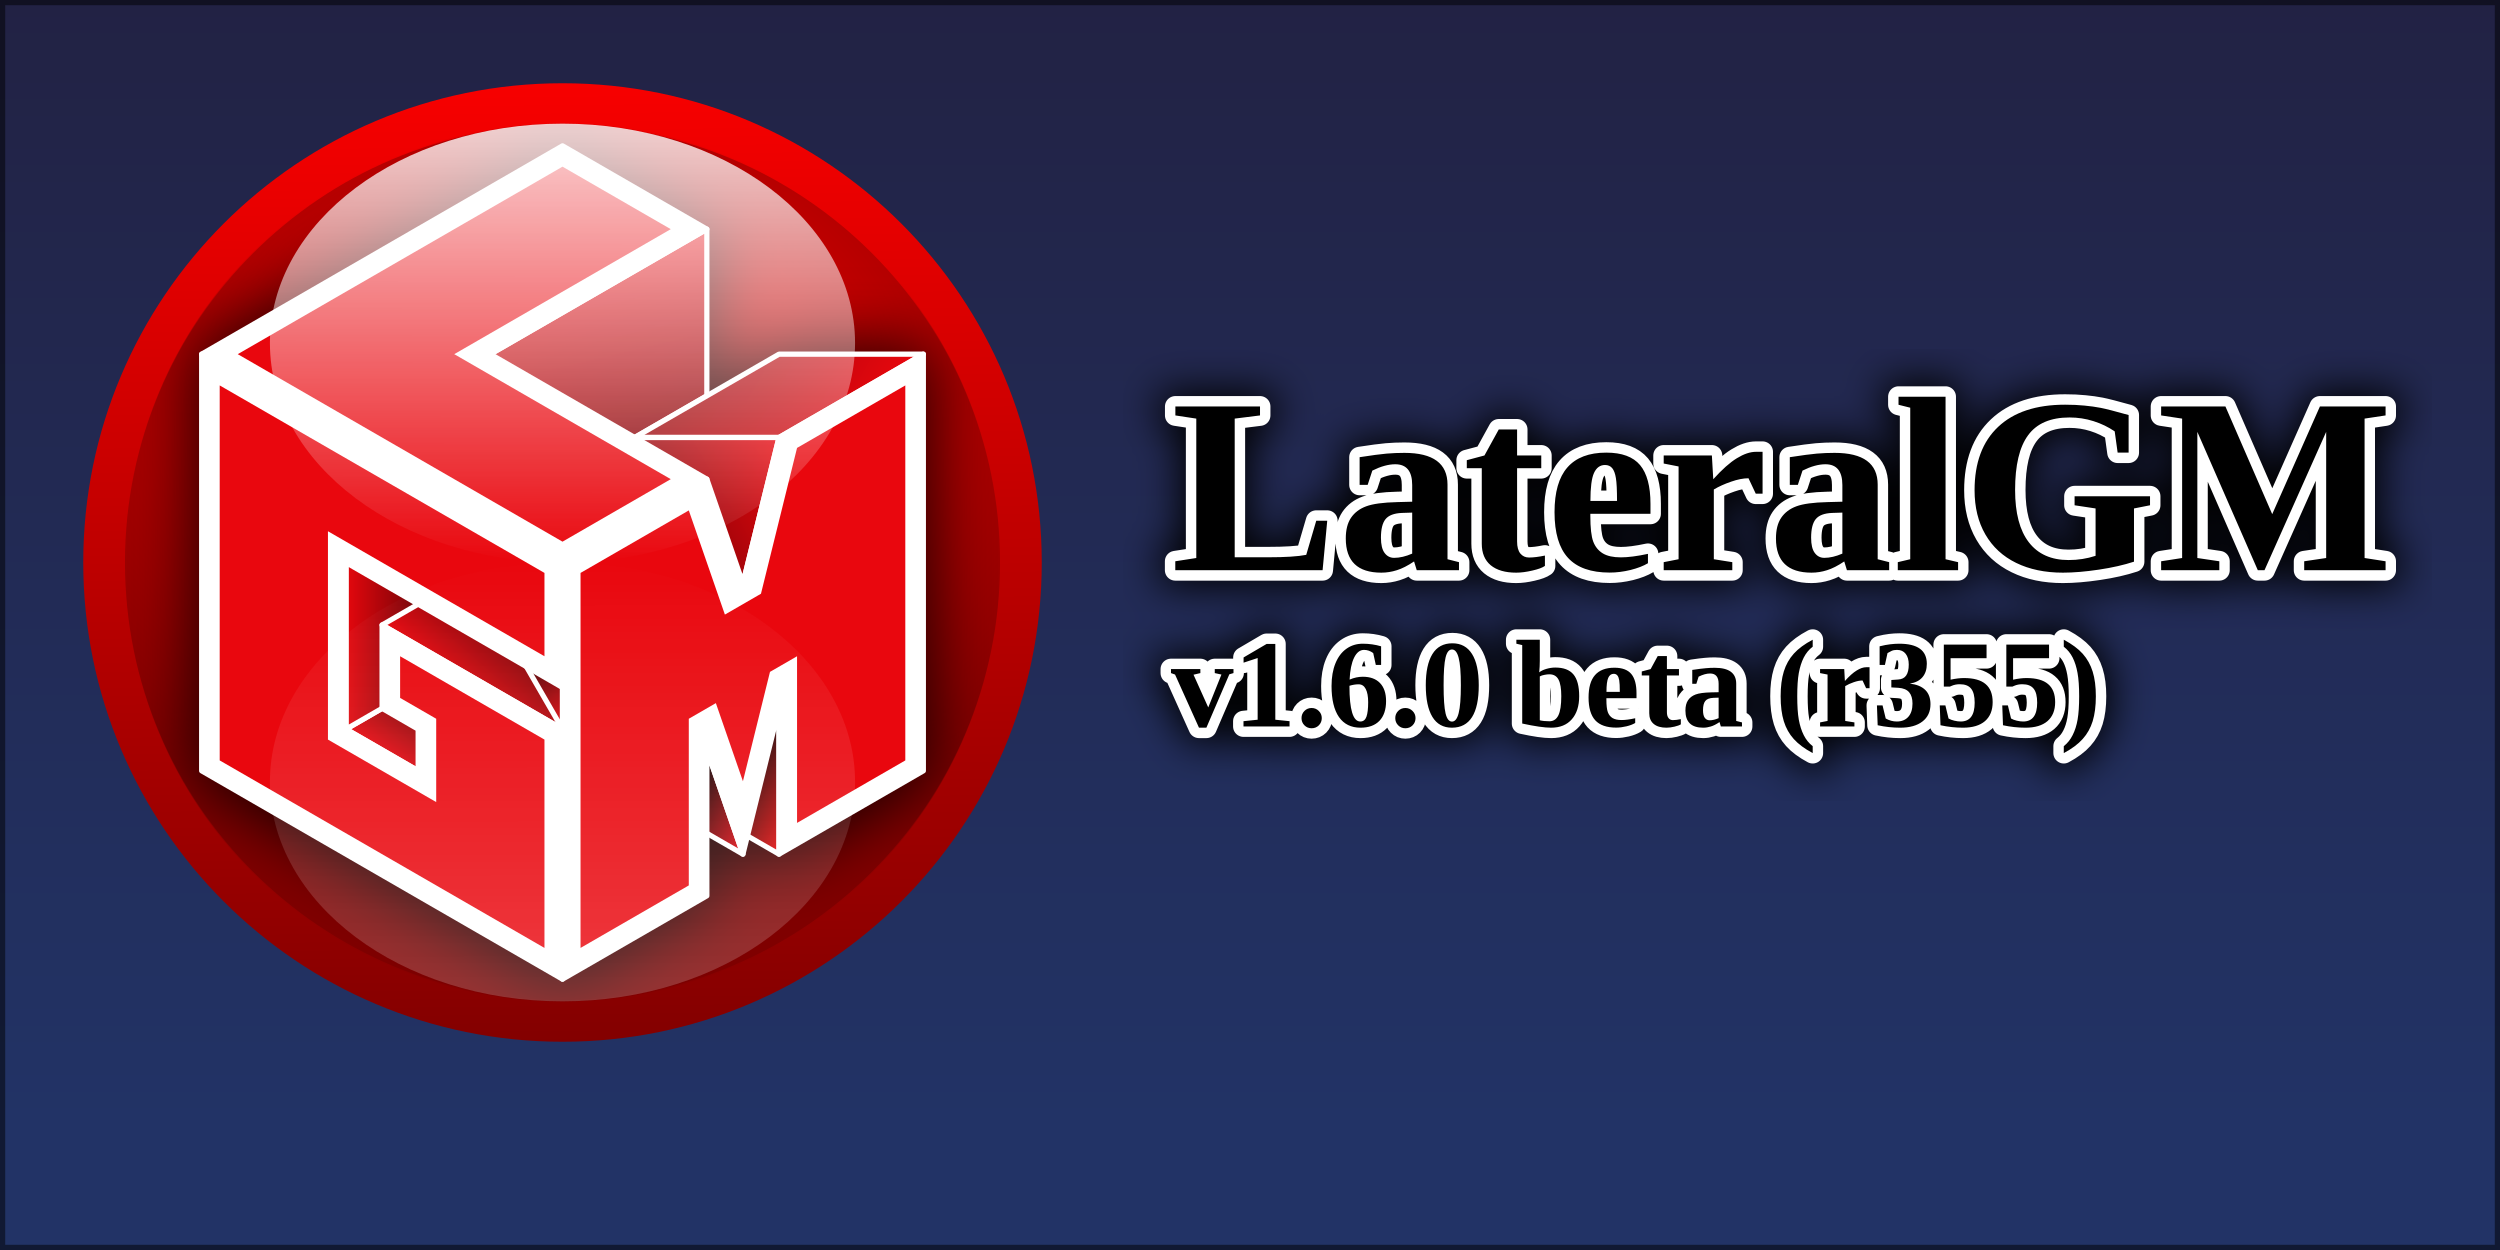
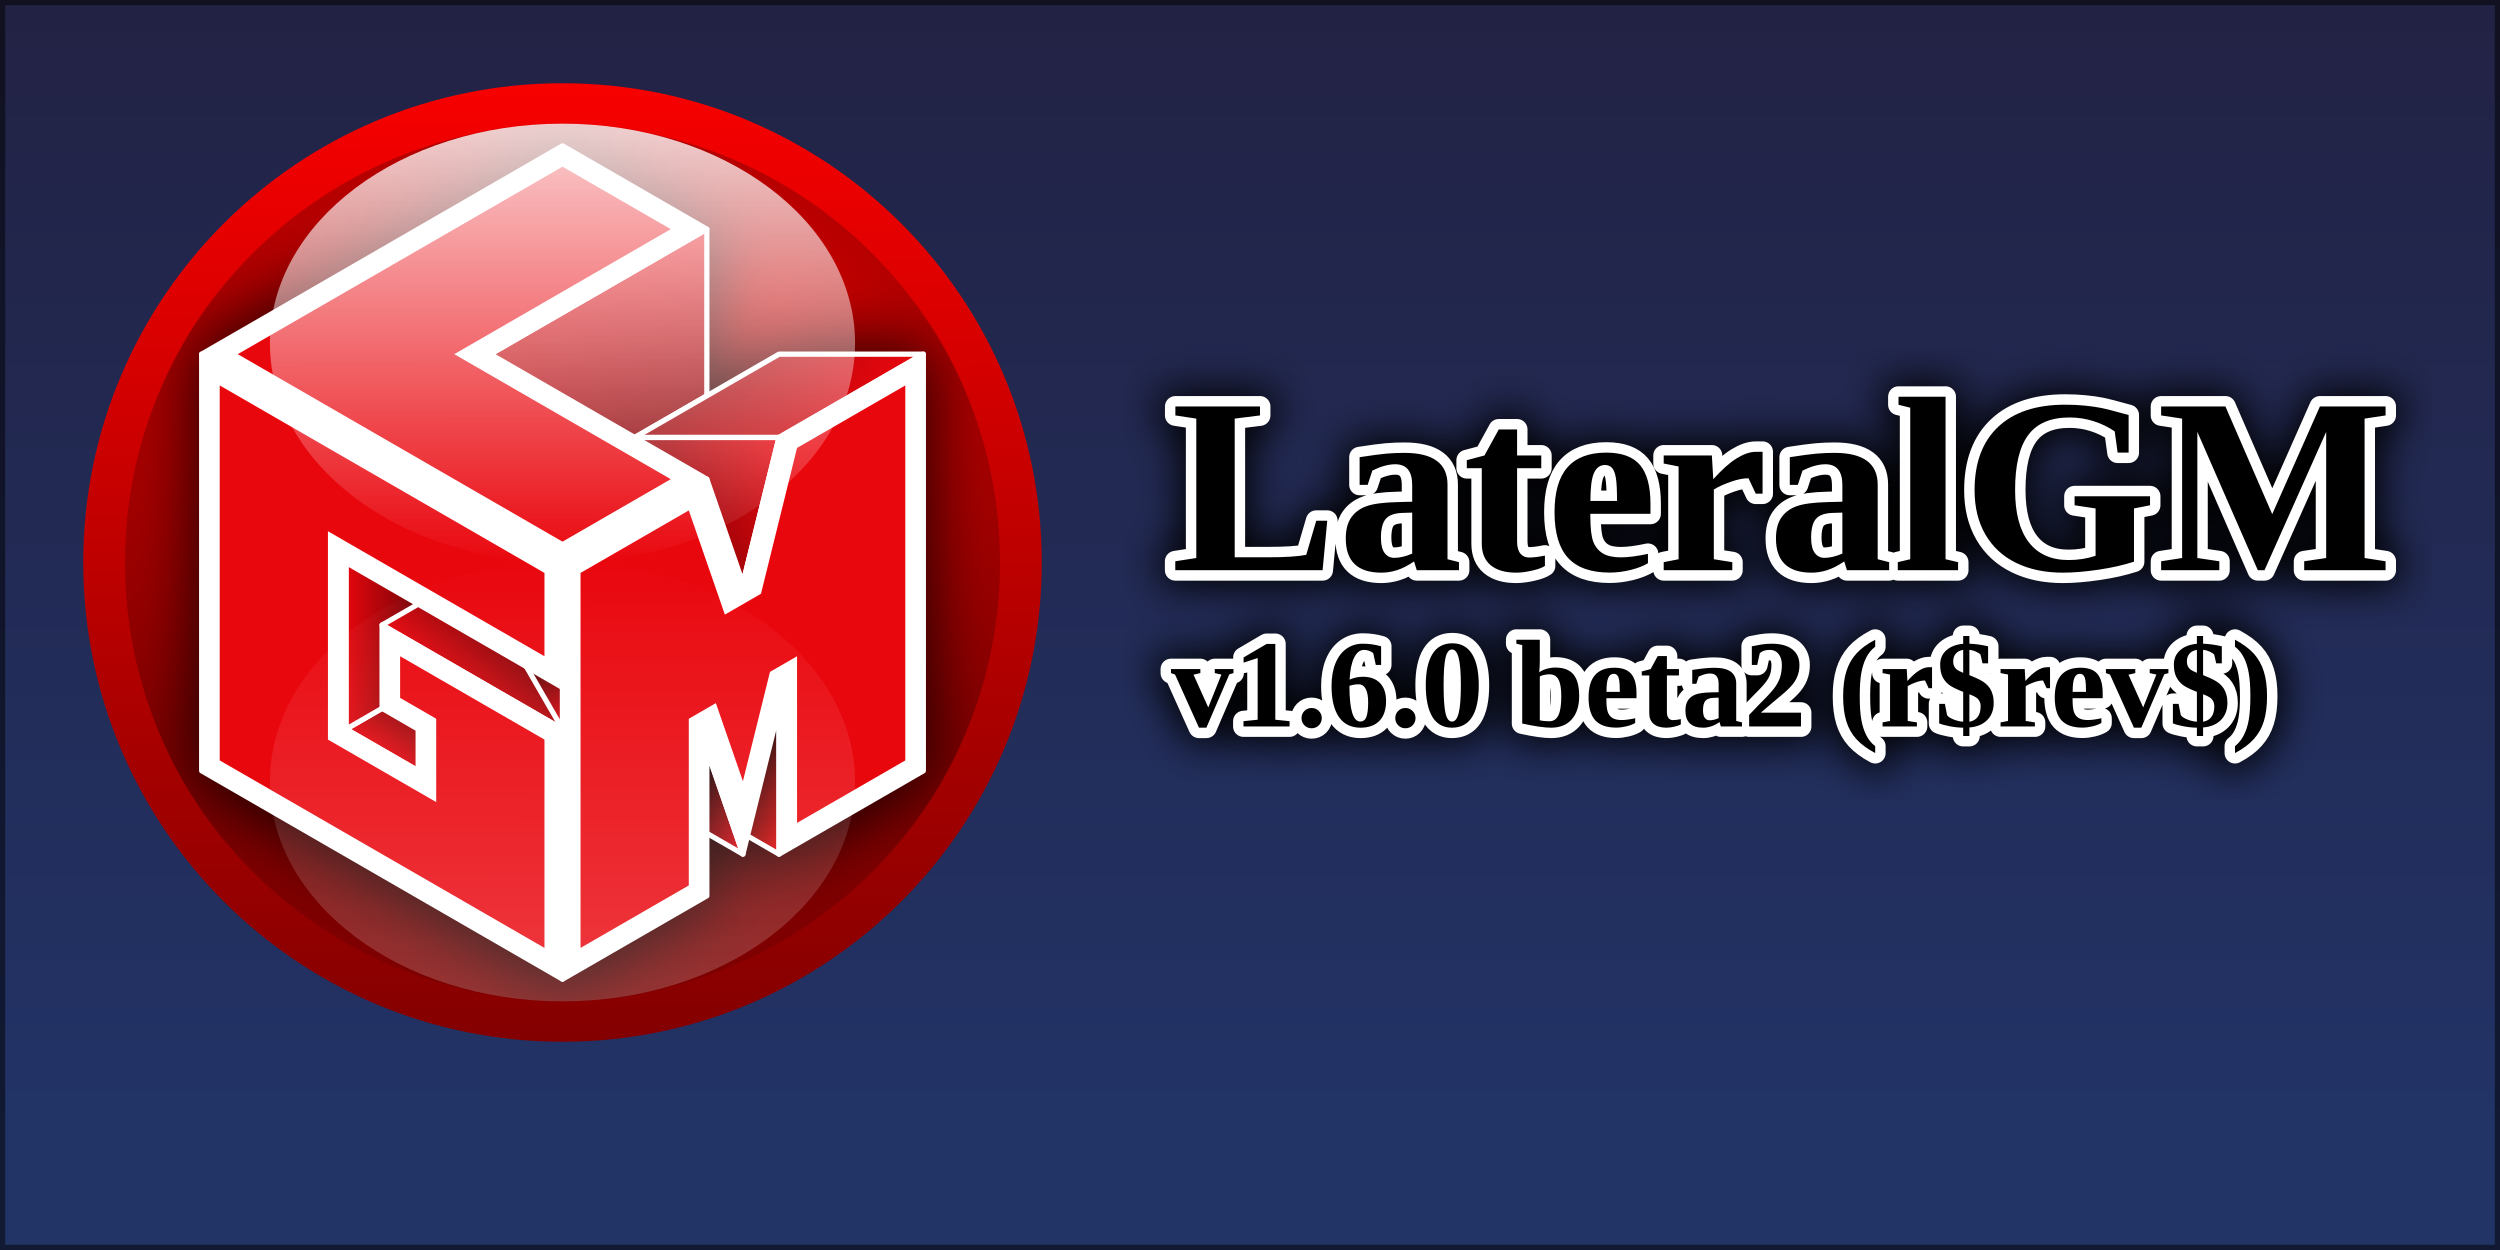
<svg xmlns="http://www.w3.org/2000/svg" xmlns:xlink="http://www.w3.org/1999/xlink" width="480" height="240" id="svg7448" version="1.0">
  <defs id="defs7450">
    <filter id="filterLogo" x="-0.103" y="-0.09" width="1.206" height="1.179">
      <feGaussianBlur id="feGaussianBlur4407" stdDeviation="6.131" />
    </filter>
    <filter id="filterShadow" x="-0.039" y="-0.133" width="1.077" height="1.266">
      <feGaussianBlur id="feGaussianBlur3515" stdDeviation="3.859" />
    </filter>
    <clipPath id="clipPath4448" clipPathUnits="userSpaceOnUse">
      <path transform="matrix(0.9150457,0,0,0.9230769,-8.584322,-3.982766)" d="M 183.597,91 A 91.799,91 0 1 1 0,91 A 91.799,91 0 1 1 183.597,91 z" id="path4450" style="opacity:1;fill:#ffffff;fill-opacity:1;fill-rule:evenodd;stroke:none;stroke-width:8;stroke-linecap:butt;stroke-linejoin:bevel;marker:none;marker-start:none;marker-mid:none;marker-end:none;stroke-miterlimit:4;stroke-dasharray:none;stroke-dashoffset:0;stroke-opacity:0.502;visibility:visible;display:inline;overflow:visible;enable-background:accumulate" />
    </clipPath>
    <linearGradient id="linearGradient21112">
      <stop style="stop-color:#ff0000;stop-opacity:1;" offset="0" id="stop21114" />
      <stop style="stop-color:#800000;stop-opacity:1;" offset="1" id="stop21116" />
    </linearGradient>
    <linearGradient id="linearGradient17174">
      <stop id="stop17176" offset="0" style="stop-color:#ffffff;stop-opacity:1;" />
      <stop id="stop17178" offset="1" style="stop-color:#ffffff;stop-opacity:0;" />
    </linearGradient>
    <linearGradient id="linearGradient7309">
      <stop id="stop7311" offset="0" style="stop-color:#e90707;stop-opacity:1;" />
      <stop id="stop7313" offset="1" style="stop-color:#000000;stop-opacity:1;" />
    </linearGradient>
    <linearGradient id="linearGradient7285">
      <stop id="stop7287" offset="0" style="stop-color:#e9070e;stop-opacity:1;" />
      <stop id="stop7289" offset="1" style="stop-color:#000000;stop-opacity:1;" />
    </linearGradient>
    <linearGradient gradientTransform="scale(1.018853,1)" gradientUnits="userSpaceOnUse" y2="0" x2="227.707" y1="216" x1="227.707" id="linearGradient8021-90-270-801" xlink:href="#linearGradient8173-598-381-553" />
    <linearGradient id="linearGradient8173-598-381-553">
      <stop style="stop-color:#223366;stop-opacity:1" offset="0" id="stop5619" />
      <stop style="stop-color:#222244;stop-opacity:1" offset="1" id="stop5621" />
    </linearGradient>
    <radialGradient xlink:href="#linearGradient21112" id="radialGradient5982" gradientUnits="userSpaceOnUse" gradientTransform="matrix(1.391423,6.3074904e-3,-4.7606374e-3,1.05019,-1.940521,-0.2065095)" cx="5" cy="3.486" fx="5" fy="3.486" r="4" />
    <linearGradient xlink:href="#linearGradient21112" id="linearGradient5984" gradientUnits="userSpaceOnUse" x1="5.369" y1="0.147" x2="5.463" y2="9.5" />
    <linearGradient xlink:href="#linearGradient7285" id="linearGradient5986" gradientUnits="userSpaceOnUse" gradientTransform="translate(-7.722735,-143.9828)" x1="41.557" y1="256" x2="55.413" y2="236" />
    <linearGradient xlink:href="#linearGradient7285" id="linearGradient5988" gradientUnits="userSpaceOnUse" gradientTransform="translate(-7.722735,-143.9828)" x1="41.069" y1="232" x2="69.782" y2="232" />
    <linearGradient xlink:href="#linearGradient7285" id="linearGradient5990" gradientUnits="userSpaceOnUse" gradientTransform="translate(-7.722735,-143.9828)" x1="48.485" y1="236" x2="69.269" y2="212" />
    <linearGradient xlink:href="#linearGradient7285" id="linearGradient5992" gradientUnits="userSpaceOnUse" gradientTransform="translate(-7.722735,-143.9828)" x1="83.126" y1="256" x2="72.733" y2="238" />
    <linearGradient xlink:href="#linearGradient7285" id="linearGradient5994" gradientUnits="userSpaceOnUse" gradientTransform="translate(-7.722735,-143.9828)" x1="110.839" y1="160" x2="131.623" y2="248" />
    <linearGradient xlink:href="#linearGradient7285" id="linearGradient5996" gradientUnits="userSpaceOnUse" gradientTransform="translate(-7.722735,-143.9828)" x1="152.408" y1="184" x2="51.949" y2="126" />
    <linearGradient xlink:href="#linearGradient7309" id="linearGradient5998" gradientUnits="userSpaceOnUse" gradientTransform="translate(-7.722735,-143.9828)" x1="124.695" y1="280" x2="110.839" y2="272" />
    <linearGradient xlink:href="#linearGradient7285" id="linearGradient6000" gradientUnits="userSpaceOnUse" gradientTransform="translate(-7.722735,-143.9828)" x1="124.695" y1="200" x2="65.805" y2="234" />
    <linearGradient xlink:href="#linearGradient7285" id="linearGradient6002" gradientUnits="userSpaceOnUse" gradientTransform="translate(-7.722735,-143.9828)" x1="117.767" y1="280" x2="103.91" y2="272" />
    <linearGradient xlink:href="#linearGradient17174" id="linearGradient6004" gradientUnits="userSpaceOnUse" x1="7.001" y1="3.059" x2="7" y2="6" />
    <linearGradient xlink:href="#linearGradient17174" id="linearGradient6012" gradientUnits="userSpaceOnUse" x1="7.001" y1="3.059" x2="7" y2="6" />
  </defs>
  <g style="display:inline" id="layer1">
    <rect y="0" x="0" height="240" width="480" id="rectBackgroundGradient" style="opacity:1;fill:url(#linearGradient8021-90-270-801);fill-opacity:1;fill-rule:evenodd;stroke:none;stroke-width:2;stroke-linecap:butt;stroke-linejoin:bevel;marker:none;marker-start:none;marker-mid:none;marker-end:none;stroke-miterlimit:4;stroke-dasharray:none;stroke-dashoffset:0;stroke-opacity:0.502;visibility:visible;display:inline;overflow:visible;enable-background:accumulate" />
    <rect y="0.5" x="0.5" height="239" width="479" id="rectBackgroundBorder" style="opacity:0.5;fill:none;fill-opacity:1;fill-rule:evenodd;stroke:#000000;stroke-width:1;stroke-linecap:butt;stroke-linejoin:miter;marker:none;marker-start:none;marker-mid:none;marker-end:none;stroke-miterlimit:4;stroke-dasharray:none;stroke-dashoffset:0;stroke-opacity:1;visibility:visible;display:inline;overflow:visible;enable-background:accumulate" />
    <g id="gLogo" transform="translate(-81,170)">
      <path style="fill:url(#radialGradient5982);fill-opacity:1;fill-rule:nonzero;stroke:url(#linearGradient5984);stroke-width:0.372;stroke-linecap:round;stroke-linejoin:round;stroke-miterlimit:4;stroke-dasharray:none;stroke-dashoffset:0;stroke-opacity:1" id="path5917" d="M 9.087,5 A 4.087,4.087 0 1 1 0.913,5 A 4.087,4.087 0 1 1 9.087,5 z" transform="matrix(21.53431,0,0,21.53431,81.32846,-169.6715)" />
      <g transform="translate(113.5843,-142.0172)" id="gIcon">
        <path clip-path="url(#clipPath4448)" id="path5921" d="M 75.402,0.017 L 6.121,40.017 L 6.121,120.017 L 75.402,160.017 L 103.121,144.017 L 103.121,132.017 L 110.059,136.017 L 110.934,132.517 L 116.996,136.017 L 144.684,120.017 L 144.684,40.017 L 116.996,40.017 L 103.121,48.017 L 103.121,16.017 L 75.402,0.017 z" style="opacity:0.8;fill:#000000;fill-opacity:1;fill-rule:evenodd;stroke:#000000;stroke-width:4;stroke-linecap:butt;stroke-linejoin:bevel;marker:none;marker-start:none;marker-mid:none;marker-end:none;stroke-miterlimit:4;stroke-dasharray:none;stroke-dashoffset:0;stroke-opacity:1;visibility:visible;display:inline;overflow:visible;filter:url(#filterLogo);enable-background:accumulate" />
        <path id="path5923" d="M 47.703,120.017 L 75.416,104.017 L 61.559,96.017 L 33.846,112.017 L 47.703,120.017 z" style="fill:url(#linearGradient5986);fill-opacity:1;fill-rule:evenodd;stroke:#ffffff;stroke-width:1px;stroke-linecap:butt;stroke-linejoin:round;marker:none;marker-start:none;marker-mid:none;marker-end:none;stroke-miterlimit:4;stroke-dasharray:none;stroke-dashoffset:0;stroke-opacity:1;visibility:visible;display:inline;overflow:visible;enable-background:accumulate" />
        <path id="path5925" d="M 33.846,112.017 L 33.846,80.017 L 61.559,64.017 L 61.559,96.017 L 33.846,112.017 z" style="fill:url(#linearGradient5988);fill-opacity:1;fill-rule:evenodd;stroke:#ffffff;stroke-width:1px;stroke-linecap:butt;stroke-linejoin:round;marker:none;marker-start:none;marker-mid:none;marker-end:none;stroke-miterlimit:4;stroke-dasharray:none;stroke-dashoffset:0;stroke-opacity:1;visibility:visible;display:inline;overflow:visible;enable-background:accumulate" />
        <path id="path5927" d="M 40.775,92.017 L 68.487,76.017 L 103.129,96.017 L 75.416,112.017 L 40.775,92.017 z" style="fill:url(#linearGradient5990);fill-opacity:1;fill-rule:evenodd;stroke:#ffffff;stroke-width:1px;stroke-linecap:butt;stroke-linejoin:round;marker:none;marker-start:none;marker-mid:none;marker-end:none;stroke-miterlimit:4;stroke-dasharray:none;stroke-dashoffset:0;stroke-opacity:1;visibility:visible;display:inline;overflow:visible;enable-background:accumulate" />
        <path id="path5929" d="M 75.416,112.017 L 61.559,88.017 L 61.559,80.017 L 75.416,104.017 L 75.416,112.017 z" style="fill:url(#linearGradient5992);fill-opacity:1;fill-rule:evenodd;stroke:#ffffff;stroke-width:1px;stroke-linecap:butt;stroke-linejoin:round;marker:none;marker-start:none;marker-mid:none;marker-end:none;stroke-miterlimit:4;stroke-dasharray:none;stroke-dashoffset:0;stroke-opacity:1;visibility:visible;display:inline;overflow:visible;enable-background:accumulate" />
        <path id="path5931" d="M 6.134,40.017 L 6.134,120.017 L 75.416,160.017 L 75.416,112.017 L 40.775,92.017 L 40.775,108.017 L 47.703,112.017 L 47.703,120.017 L 33.846,112.017 L 33.846,80.017 L 75.416,104.017 L 75.416,80.017 L 6.134,40.017 z" style="fill:#ffffff;fill-opacity:1;fill-rule:evenodd;stroke:#ffffff;stroke-width:1px;stroke-linecap:butt;stroke-linejoin:round;stroke-opacity:1" />
        <path id="path5933" d="M 61.559,40.017 L 61.559,72.017 L 103.129,48.017 L 103.129,16.017 L 61.559,40.017 z" style="fill:url(#linearGradient5994);fill-opacity:1;fill-rule:evenodd;stroke:#ffffff;stroke-width:1px;stroke-linecap:butt;stroke-linejoin:round;marker:none;marker-start:none;marker-mid:none;marker-end:none;stroke-miterlimit:4;stroke-dasharray:none;stroke-dashoffset:0;stroke-opacity:1;visibility:visible;display:inline;overflow:visible;enable-background:accumulate" />
        <path id="path5935" d="M 144.698,40.017 L 116.985,40.017 L 89.272,56.017 L 116.985,56.017 L 144.698,40.017 z" style="fill:url(#linearGradient5996);fill-opacity:1;fill-rule:evenodd;stroke:#ffffff;stroke-width:1px;stroke-linecap:butt;stroke-linejoin:round;marker:none;marker-start:none;marker-mid:none;marker-end:none;stroke-miterlimit:4;stroke-dasharray:none;stroke-dashoffset:0;stroke-opacity:1;visibility:visible;display:inline;overflow:visible;enable-background:accumulate" />
        <path id="path5937" d="M 116.985,136.017 L 116.985,96.017 L 89.272,80.017 L 89.272,120.017 L 116.985,136.017 z" style="fill:url(#linearGradient5998);fill-opacity:1;fill-rule:evenodd;stroke:#ffffff;stroke-width:1px;stroke-linecap:butt;stroke-linejoin:round;stroke-opacity:1" />
        <path id="path5939" d="M 116.985,56.017 L 89.272,56.017 L 82.344,68.017 L 110.057,84.017 L 116.985,56.017 z" style="fill:url(#linearGradient6000);fill-opacity:1;fill-rule:evenodd;stroke:#ffffff;stroke-width:1px;stroke-linecap:butt;stroke-linejoin:round;marker:none;marker-start:none;marker-mid:none;marker-end:none;stroke-miterlimit:4;stroke-dasharray:none;stroke-dashoffset:0;stroke-opacity:1;visibility:visible;display:inline;overflow:visible;enable-background:accumulate" />
        <path style="fill:url(#linearGradient6002);fill-opacity:1;fill-rule:evenodd;stroke:#ffffff;stroke-width:1px;stroke-linecap:butt;stroke-linejoin:round;marker:none;marker-start:none;marker-mid:none;marker-end:none;stroke-miterlimit:4;stroke-dasharray:none;stroke-dashoffset:0;stroke-opacity:1;visibility:visible;display:inline;overflow:visible;enable-background:accumulate" d="M 110.057,136.017 L 103.128,116.017 L 75.416,100.017 L 82.344,120.017 L 110.057,136.017 z" id="path5941" />
        <path id="path5943" d="M 144.698,120.017 L 144.698,40.017 L 116.985,56.017 L 110.057,84.017 L 103.129,64.017 L 75.416,80.017 L 75.416,160.017 L 103.129,144.017 L 103.129,116.017 L 110.057,136.017 L 116.985,108.017 L 116.985,136.017 L 144.698,120.017 z" style="fill:#ffffff;fill-opacity:1;fill-rule:evenodd;stroke:#ffffff;stroke-width:1px;stroke-linecap:butt;stroke-linejoin:round;stroke-opacity:1" />
        <path id="path5945" d="M 75.416,0.017 L 103.129,16.017 L 61.559,40.017 L 103.129,64.017 L 75.416,80.017 L 6.134,40.017 L 75.416,0.017 z" style="fill:#ffffff;fill-opacity:1;fill-rule:evenodd;stroke:#ffffff;stroke-width:1px;stroke-linecap:butt;stroke-linejoin:round;stroke-opacity:1" />
        <path style="fill:#e9070e;fill-opacity:1;fill-rule:evenodd;stroke:none;stroke-width:1px;stroke-linecap:butt;stroke-linejoin:miter;marker:none;marker-start:none;marker-mid:none;marker-end:none;stroke-miterlimit:4;stroke-dasharray:none;stroke-dashoffset:0;stroke-opacity:1;visibility:visible;display:inline;overflow:visible;enable-background:accumulate" d="M 71.952,82.017 L 71.952,98.017 L 30.382,74.017 L 30.382,114.017 L 51.167,126.017 L 51.167,110.017 L 44.239,106.017 L 44.239,98.017 L 71.952,114.017 L 71.952,154.017 L 9.598,118.017 L 9.598,46.017 L 71.952,82.017 z" id="path5947" />
        <path style="fill:#e9070e;fill-opacity:1;fill-rule:evenodd;stroke:none;stroke-width:1px;stroke-linecap:butt;stroke-linejoin:miter;marker:none;marker-start:none;marker-mid:none;marker-end:none;stroke-miterlimit:4;stroke-dasharray:none;stroke-dashoffset:0;stroke-opacity:1;visibility:visible;display:inline;overflow:visible;enable-background:accumulate" d="M 75.416,4.017 L 13.062,40.017 L 75.416,76.017 L 96.2,64.017 L 54.631,40.017 L 96.2,16.017 L 75.416,4.017 z" id="path5949" />
        <path style="fill:#e9070e;fill-opacity:1;fill-rule:evenodd;stroke:none;stroke-width:1px;stroke-linecap:butt;stroke-linejoin:miter;marker:none;marker-start:none;marker-mid:none;marker-end:none;stroke-miterlimit:4;stroke-dasharray:none;stroke-dashoffset:0;stroke-opacity:1;visibility:visible;display:inline;overflow:visible;enable-background:accumulate" d="M 78.88,154.017 L 78.88,82.017 L 99.664,70.017 L 106.593,90.017 L 113.521,86.017 L 120.449,58.017 L 141.234,46.017 L 141.234,118.017 L 120.449,130.017 L 120.449,98.017 L 115.253,101.017 L 110.057,122.017 L 104.861,107.017 L 99.664,110.017 L 99.664,142.017 L 78.88,154.017 z" id="path5951" />
      </g>
      <g style="opacity:0.8" transform="matrix(18.72428,0,0,18.72428,57.92784,-193.07)" id="gLogoGloss">
        <path transform="matrix(1,0,0,1.5,-2.3333333e-7,-2)" d="M 10,4.5 A 3,1.5 0 1 1 4,4.5 A 3,1.5 0 1 1 10,4.5 z" id="path5955" style="opacity:1;fill:url(#linearGradient6004);fill-opacity:1;fill-rule:nonzero;stroke:none;stroke-width:1;stroke-linecap:round;stroke-linejoin:round;stroke-miterlimit:4;stroke-dasharray:none;stroke-dashoffset:0;stroke-opacity:1" />
        <path transform="matrix(1,0,0,-1.5,1.176923e-6,16)" d="M 10,4.5 A 3,1.5 0 1 1 4,4.5 A 3,1.5 0 1 1 10,4.5 z" id="use5957" style="opacity:0.25;fill:url(#linearGradient6012);fill-opacity:1;fill-rule:nonzero;stroke:none;stroke-width:1;stroke-linecap:round;stroke-linejoin:round;stroke-miterlimit:4;stroke-dasharray:none;stroke-dashoffset:0;stroke-opacity:1" />
      </g>
    </g>
    <g id="gText" transform="translate(0,-7.124454)">
      <use id="useShadow" xlink:href="#useText" style="fill:#000000;fill-opacity:1;stroke:#000000;stroke-width:6;stroke-miterlimit:4;stroke-dasharray:none;stroke-opacity:1;filter:url(#filterShadow)" />
      <use id="useTextOutline" xlink:href="#useText" style="fill:none;fill-opacity:1;stroke:#ffffff;stroke-width:4;stroke-linejoin:round;stroke-miterlimit:4;stroke-dasharray:none;stroke-opacity:1;display:inline" />
      <use id="useText" xlink:href="#textLabel" transform="translate(224.8284,146.6066)" style="display:inline" />
    </g>
  </g>
  <g id="layer3" style="display:none">
    <text id="textLabel" text-rendering="geometricPrecision" style="font-size:10px;font-style:normal;font-variant:normal;font-weight:bold;font-stretch:normal;text-align:start;line-height:125%;writing-mode:lr-tb;text-anchor:start;font-family:Liberation Serif;-inkscape-font-specification:Liberation Serif Bold">
      <tspan id="tspanName" style="font-size:48px;font-style:normal;font-variant:normal;font-weight:bold;font-stretch:normal;text-align:start;line-height:100%;writing-mode:lr-tb;text-anchor:start;font-family:Liberation Serif;-inkscape-font-specification:Liberation Serif Bold" x="0" y="-30">LateralGM</tspan>
-       <tspan id="tspanVersion" style="font-size:24px;font-style:normal;font-variant:normal;font-weight:bold;font-stretch:normal;text-align:start;line-height:125%;writing-mode:lr-tb;text-anchor:start;font-family:Liberation Serif;-inkscape-font-specification:Liberation Serif Bold" x="0" y="0">v1.6.0 beta (r355)</tspan>
+       <tspan id="tspanVersion" style="font-size:24px;font-style:normal;font-variant:normal;font-weight:bold;font-stretch:normal;text-align:start;line-height:125%;writing-mode:lr-tb;text-anchor:start;font-family:Liberation Serif;-inkscape-font-specification:Liberation Serif Bold" x="0" y="0">v1.6.0 beta2 (r$rev$)</tspan>
    </text>
  </g>
</svg>
